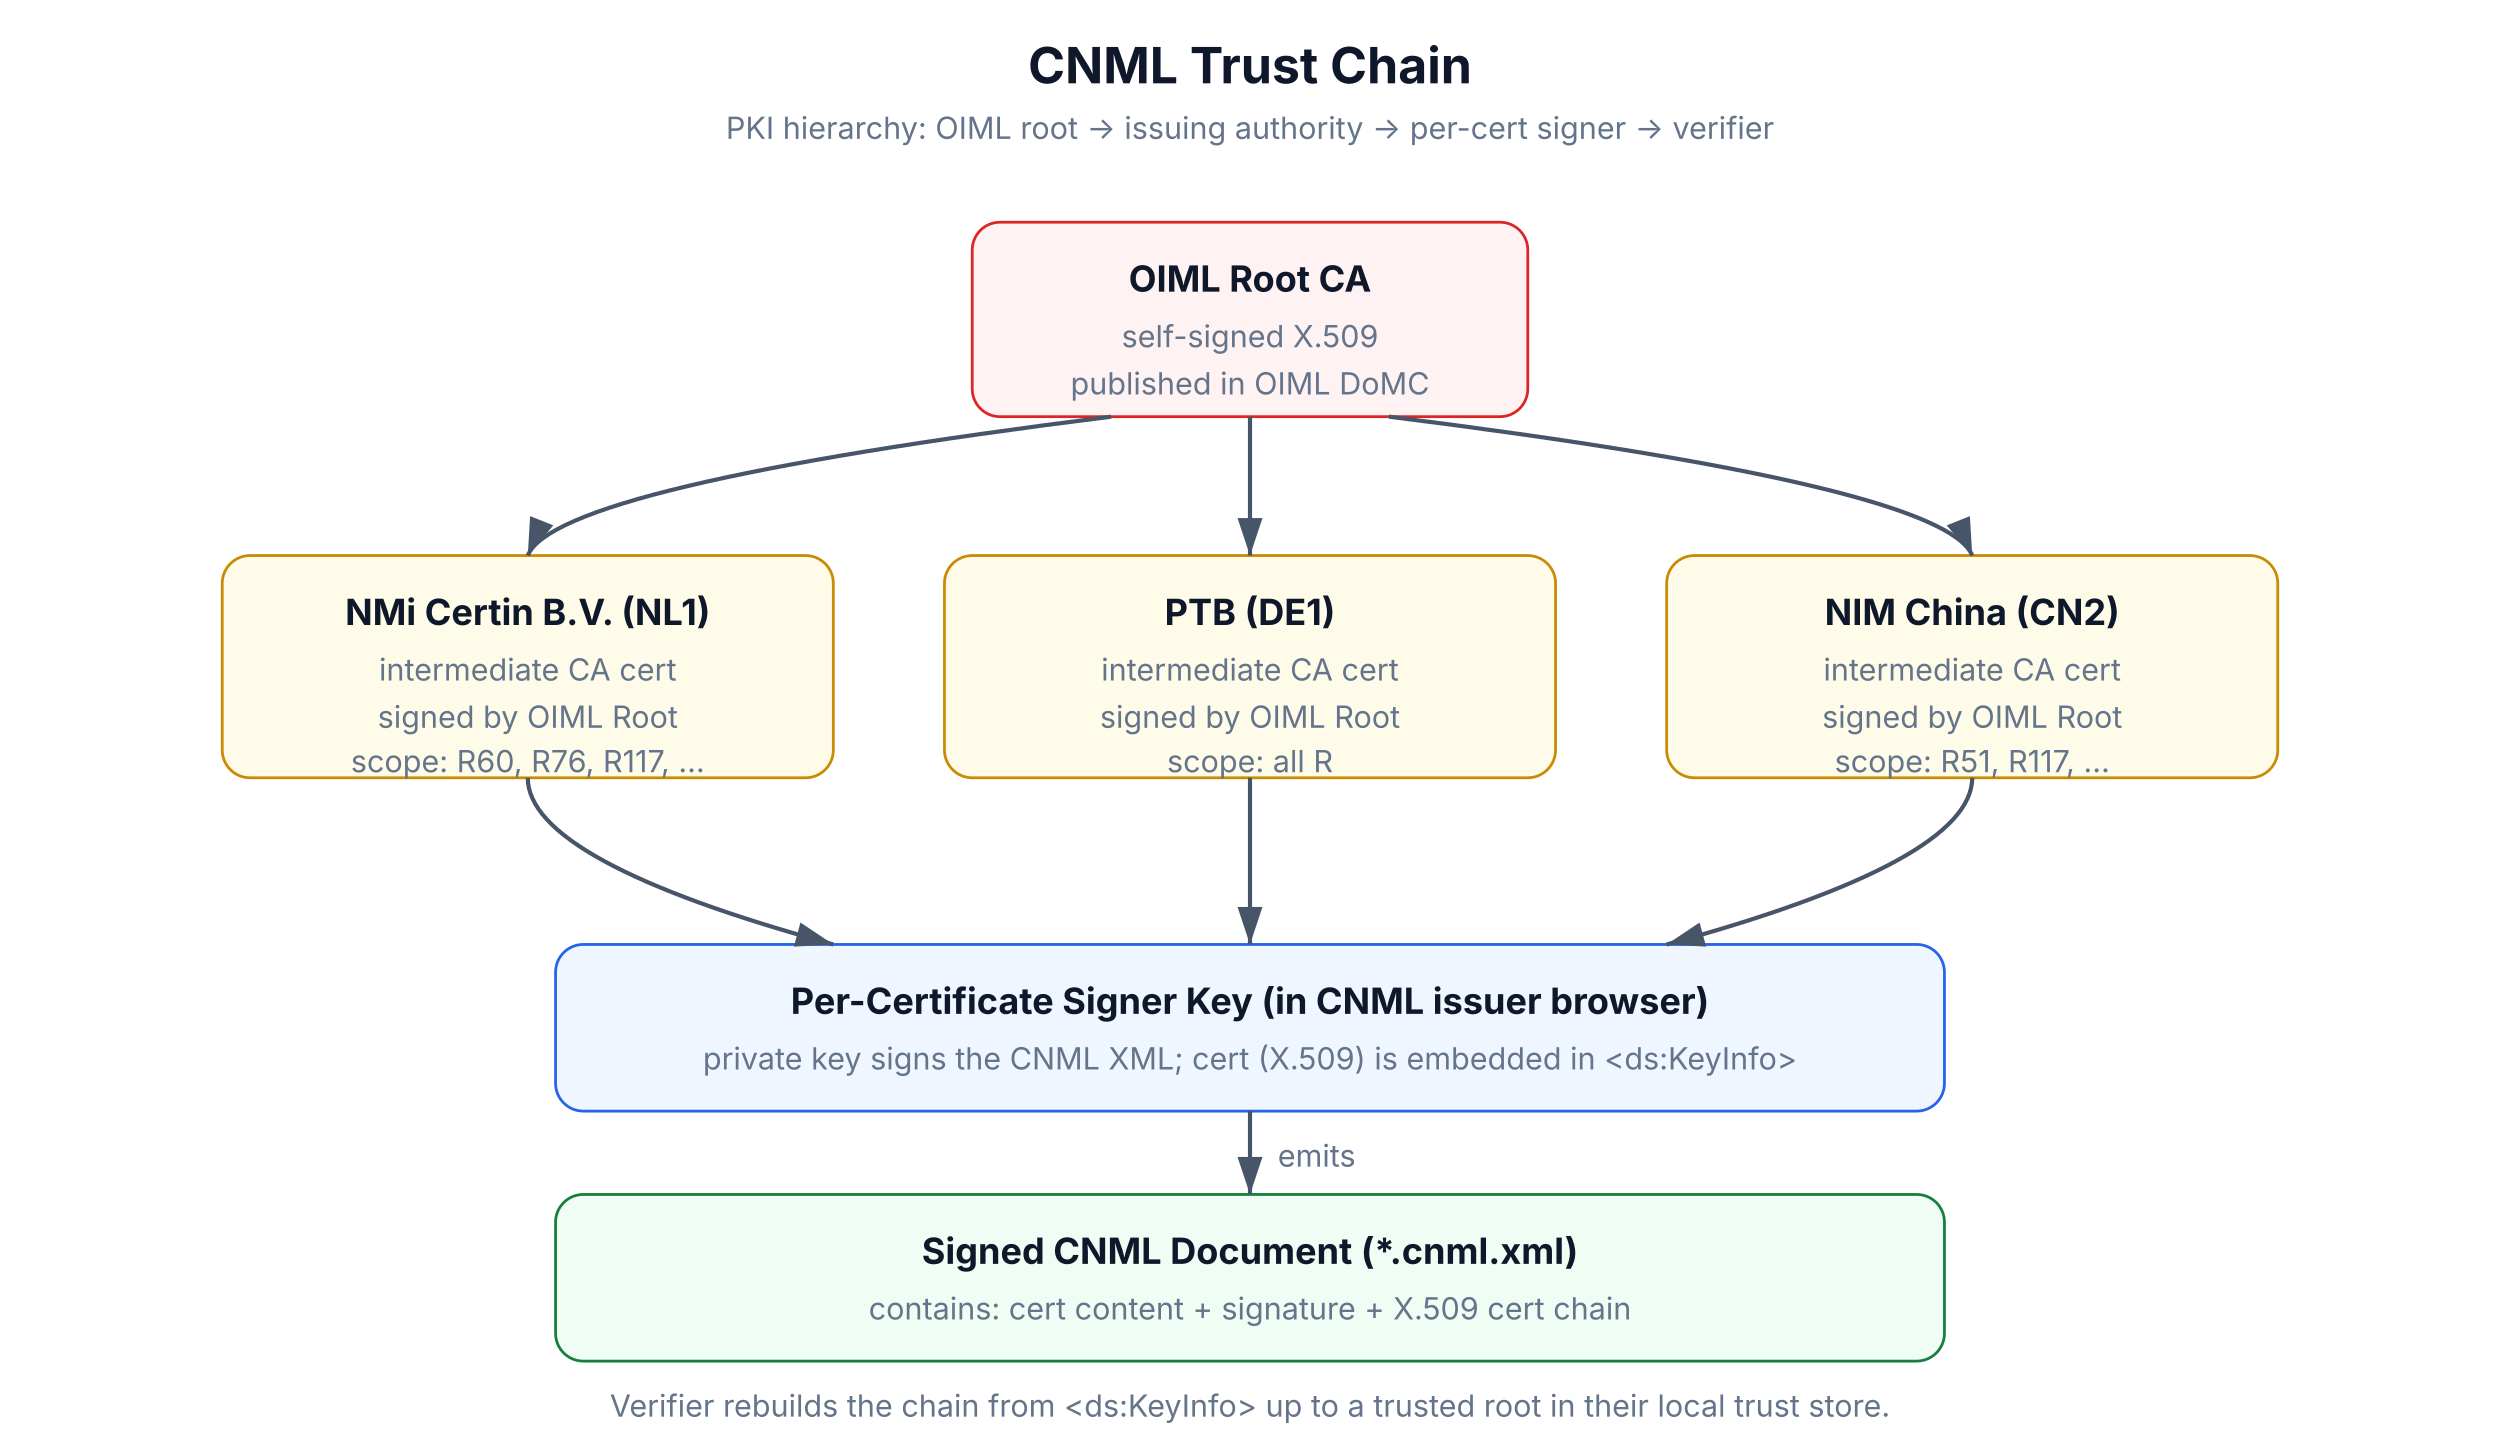
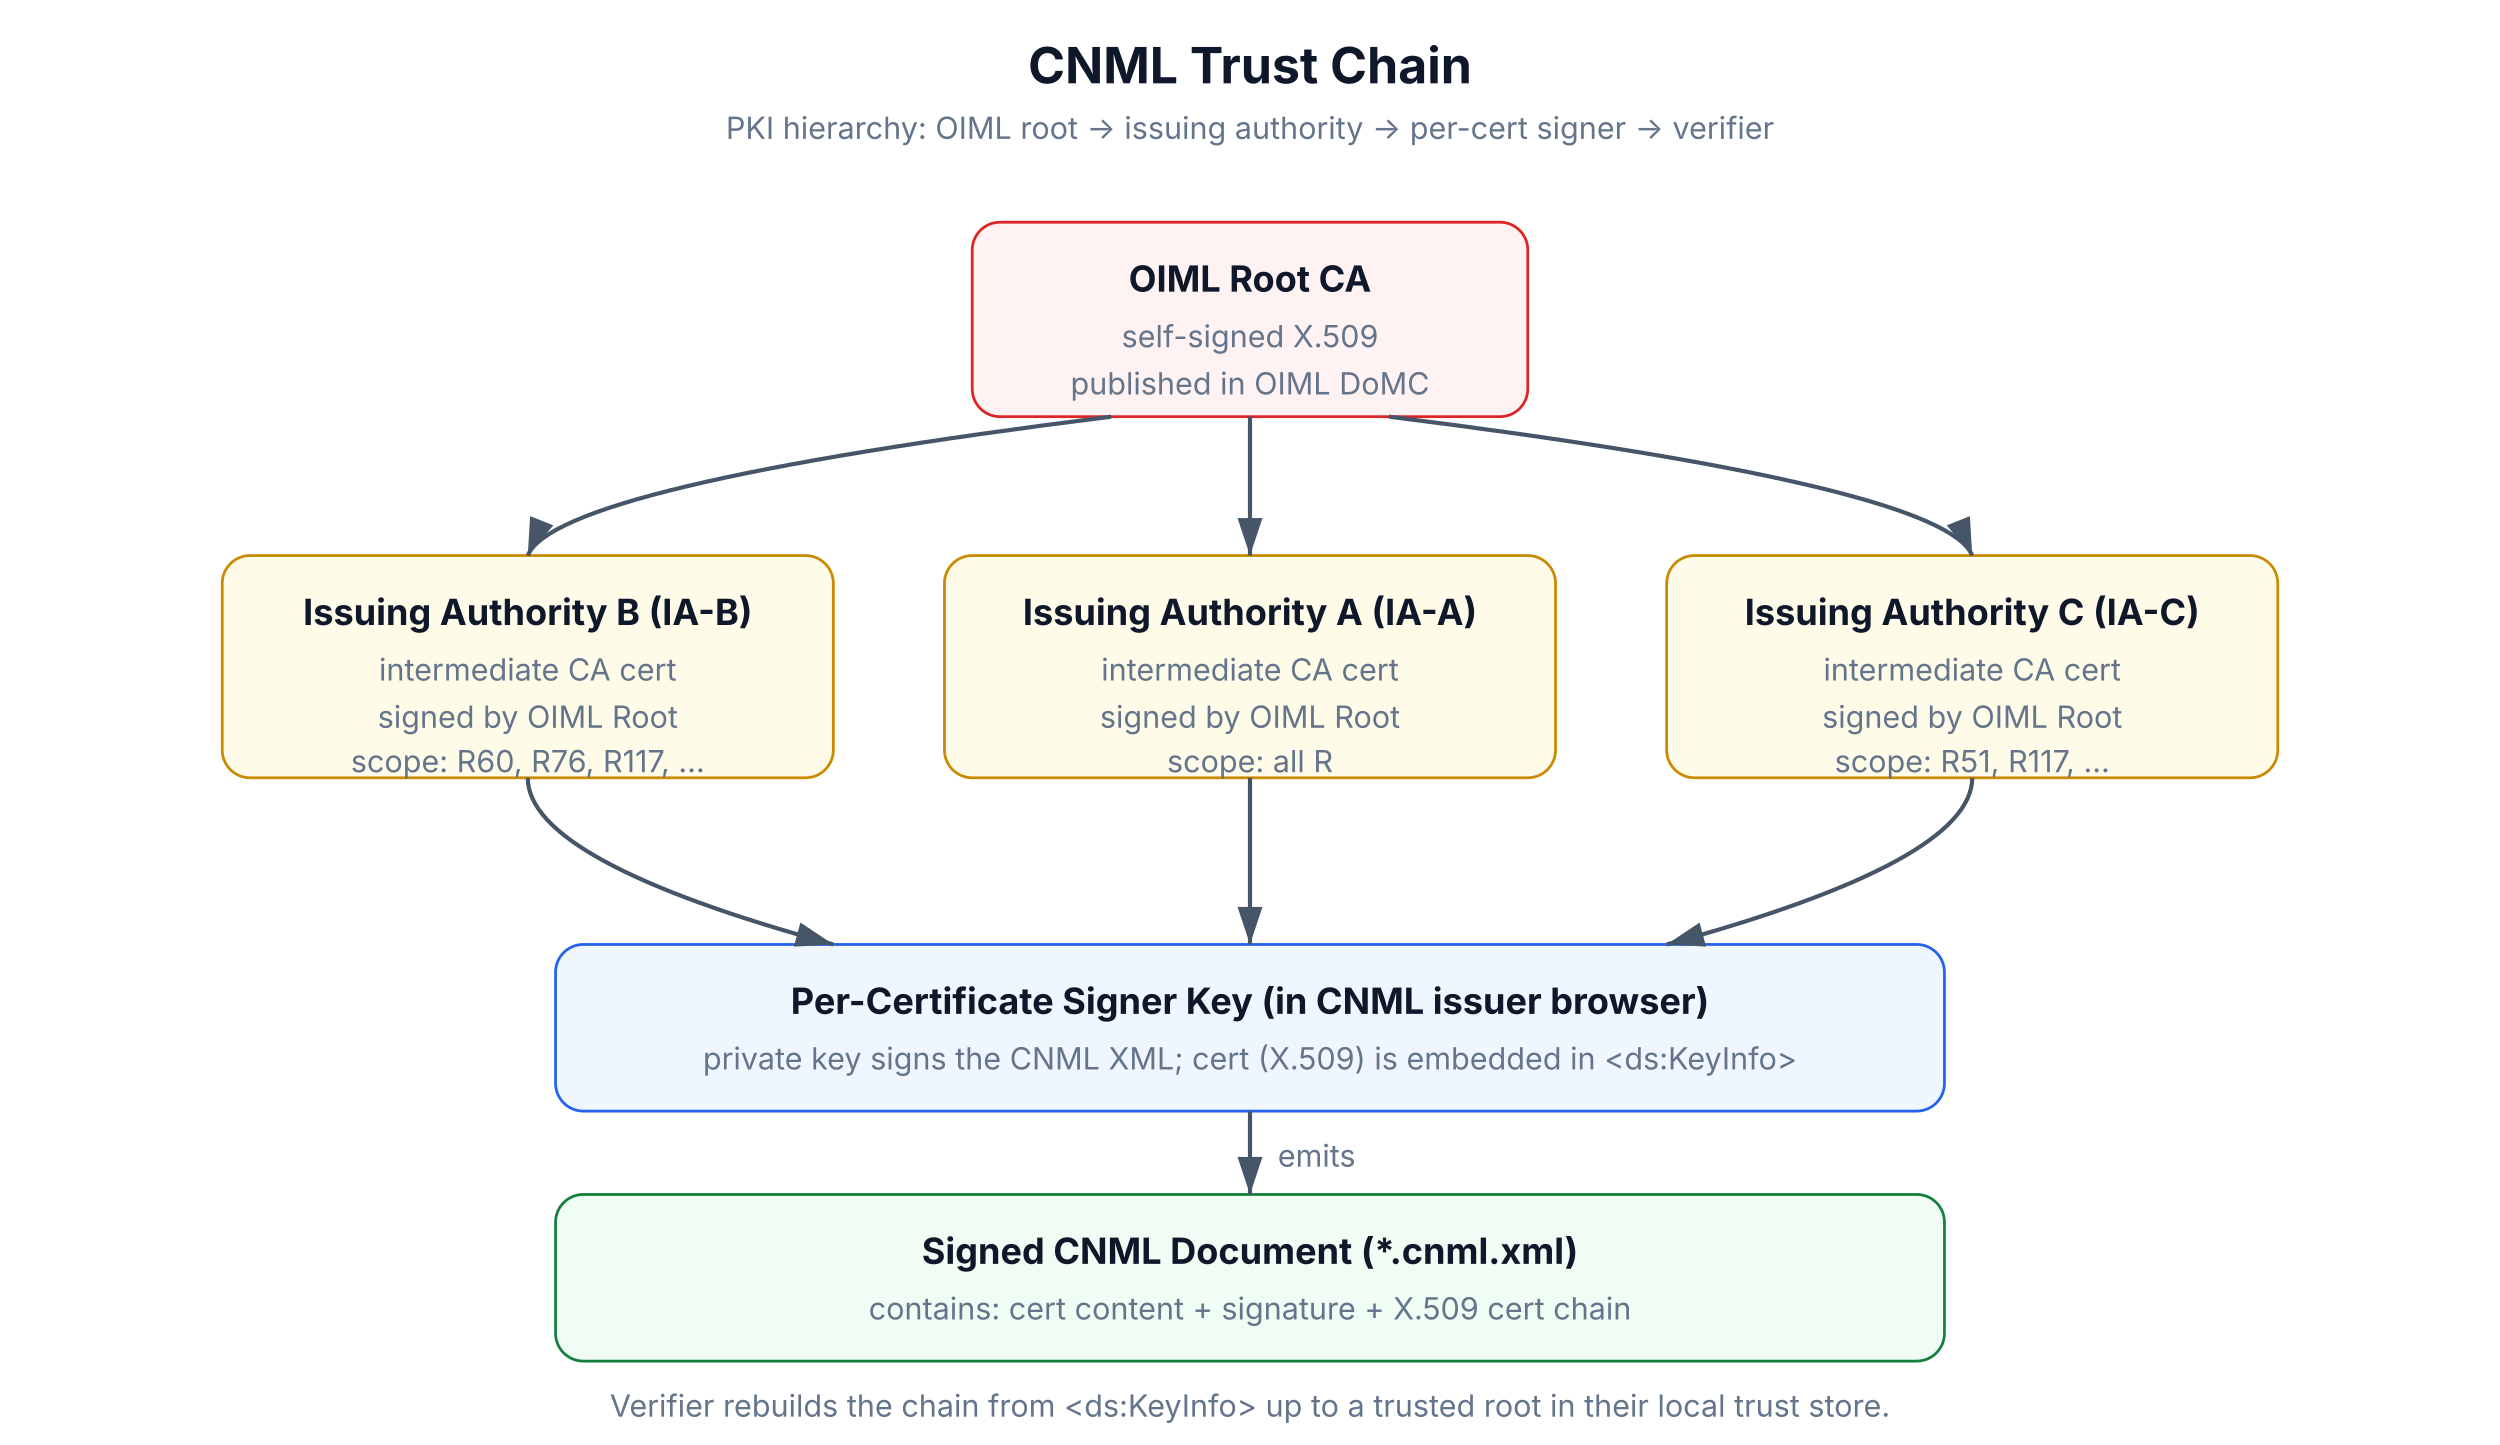
<svg xmlns="http://www.w3.org/2000/svg" viewBox="0 0 900 520" font-family="Inter, system-ui, sans-serif" font-size="13" fill="currentColor">
  <defs>
    <style>
      .root   { fill: #fef2f2; stroke: #dc2626; }
      .issuer { fill: #fefce8; stroke: #ca8a04; }
      .signer { fill: #eff6ff; stroke: #2563eb; }
      .doc    { fill: #f0fdf4; stroke: #15803d; }
      .verifier { fill: #faf5ff; stroke: #7c3aed; }
      .arrow     { stroke: #475569; stroke-width: 1.5; fill: none; marker-end: url(#arr5); }
      .label     { fill: #0f172a; }
      .muted     { fill: #64748b; font-size: 11px; }
    </style>
    <marker id="arr5" markerWidth="10" markerHeight="10" refX="9" refY="3" orient="auto">
      <path d="M0,0 L0,6 L9,3 z" fill="#475569" />
    </marker>
  </defs>
  <text x="450" y="30" text-anchor="middle" font-size="18" font-weight="700" class="label">CNML Trust Chain</text>
  <text x="450" y="50" text-anchor="middle" class="muted">PKI hierarchy: OIML root → issuing authority → per-cert signer → verifier</text>
  <g>
    <rect x="350" y="80" width="200" height="70" rx="10" class="root" />
    <text x="450" y="105" text-anchor="middle" font-weight="700" class="label">OIML Root CA</text>
    <text x="450" y="125" text-anchor="middle" class="muted">self-signed X.509</text>
    <text x="450" y="142" text-anchor="middle" class="muted">published in OIML DoMC</text>
  </g>
  <g>
    <rect x="80" y="200" width="220" height="80" rx="10" class="issuer" />
-     <text x="190" y="225" text-anchor="middle" font-weight="700" class="label">NMi Certin B.V. (NL1)</text>
+     <text x="190" y="225" text-anchor="middle" font-weight="700" class="label">Issuing Authority B (IA-B)</text>
    <text x="190" y="245" text-anchor="middle" class="muted">intermediate CA cert</text>
    <text x="190" y="262" text-anchor="middle" class="muted">signed by OIML Root</text>
    <text x="190" y="278" text-anchor="middle" class="muted">scope: R60, R76, R117, ...</text>
  </g>
  <g>
    <rect x="340" y="200" width="220" height="80" rx="10" class="issuer" />
-     <text x="450" y="225" text-anchor="middle" font-weight="700" class="label">PTB (DE1)</text>
+     <text x="450" y="225" text-anchor="middle" font-weight="700" class="label">Issuing Authority A (IA-A)</text>
    <text x="450" y="245" text-anchor="middle" class="muted">intermediate CA cert</text>
    <text x="450" y="262" text-anchor="middle" class="muted">signed by OIML Root</text>
    <text x="450" y="278" text-anchor="middle" class="muted">scope: all R</text>
  </g>
  <g>
    <rect x="600" y="200" width="220" height="80" rx="10" class="issuer" />
-     <text x="710" y="225" text-anchor="middle" font-weight="700" class="label">NIM China (CN2)</text>
+     <text x="710" y="225" text-anchor="middle" font-weight="700" class="label">Issuing Authority C (IA-C)</text>
    <text x="710" y="245" text-anchor="middle" class="muted">intermediate CA cert</text>
    <text x="710" y="262" text-anchor="middle" class="muted">signed by OIML Root</text>
    <text x="710" y="278" text-anchor="middle" class="muted">scope: R51, R117, ...</text>
  </g>
  <path d="M 400 150 Q 200 175 190 200" class="arrow" />
  <path d="M 450 150 L 450 200" class="arrow" />
  <path d="M 500 150 Q 700 175 710 200" class="arrow" />
  <g>
    <rect x="200" y="340" width="500" height="60" rx="10" class="signer" />
    <text x="450" y="365" text-anchor="middle" font-weight="700" class="label">Per-Certificate Signer Key (in CNML issuer browser)</text>
    <text x="450" y="385" text-anchor="middle" class="muted">private key signs the CNML XML; cert (X.509) is embedded in &lt;ds:KeyInfo&gt;</text>
  </g>
  <path d="M 190 280 Q 190 310 300 340" class="arrow" />
  <path d="M 450 280 L 450 340" class="arrow" />
  <path d="M 710 280 Q 710 310 600 340" class="arrow" />
  <g>
    <rect x="200" y="430" width="500" height="60" rx="10" class="doc" />
    <text x="450" y="455" text-anchor="middle" font-weight="700" class="label">Signed CNML Document (*.cnml.xml)</text>
    <text x="450" y="475" text-anchor="middle" class="muted">contains: cert content + signature + X.509 cert chain</text>
  </g>
  <path d="M 450 400 L 450 430" class="arrow" />
  <text x="460" y="420" class="muted">emits</text>
  <text x="450" y="510" text-anchor="middle" class="muted">Verifier rebuilds the chain from &lt;ds:KeyInfo&gt; up to a trusted root in their local trust store.</text>
</svg>
